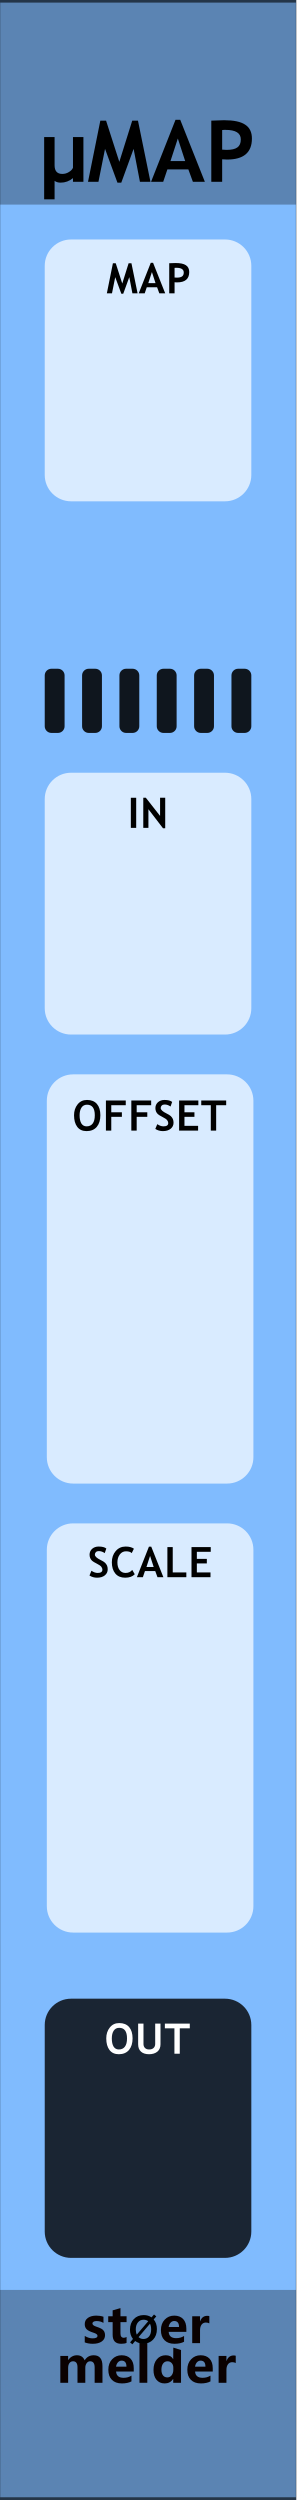
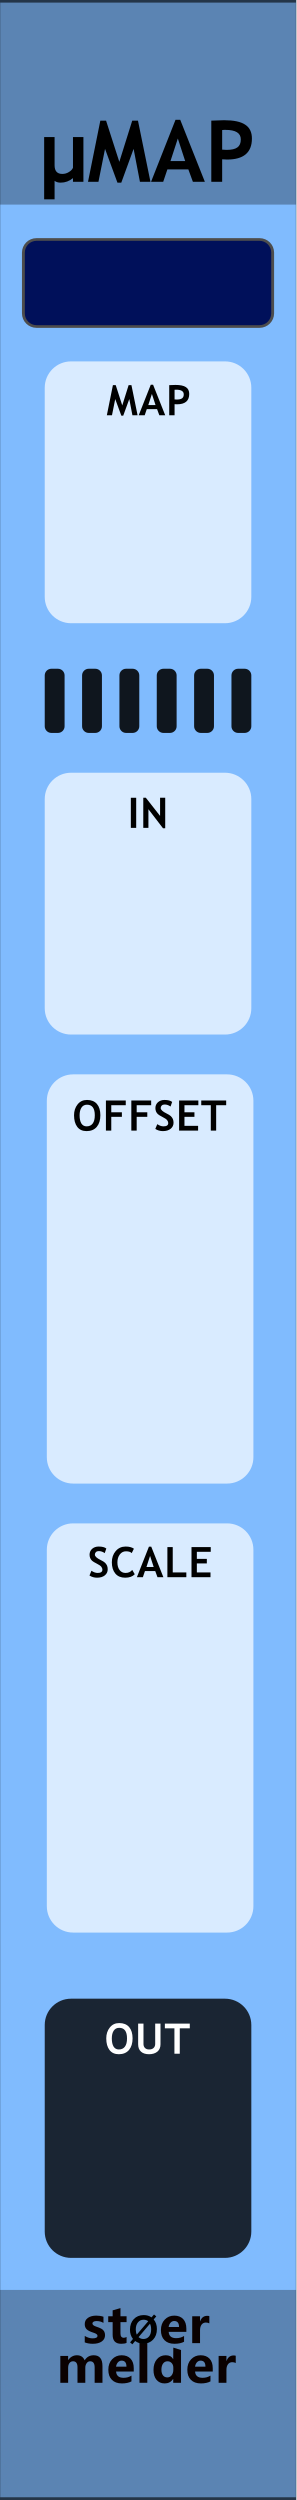
<svg xmlns="http://www.w3.org/2000/svg" width="100%" height="100%" viewBox="0 0 45 380" version="1.1" xml:space="preserve" style="fill-rule:evenodd;clip-rule:evenodd;stroke-linecap:round;stroke-linejoin:round;stroke-miterlimit:1.5;">
  <g id="panel" transform="matrix(0.834722,0,0,1.04324,-803.837,250.623)">
    <g transform="matrix(0.898503,0,0,0.958552,963,-240.242)">
      <rect x="0" y="0" width="60" height="380" style="fill:rgb(128,187,254);" />
    </g>
    <g transform="matrix(0.318803,0,0,1.81961,972.575,-538.829)">
      <rect x="-30.034" y="347.456" width="169.102" height="16.91" style="fill:rgb(4,4,4);fill-opacity:0.3;" />
    </g>
    <g transform="matrix(0.318803,0,0,1.76292,972.575,-852.772)">
      <rect x="-30.034" y="347.456" width="169.102" height="16.91" style="fill:rgb(4,4,4);fill-opacity:0.3;" />
    </g>
    <g transform="matrix(2.40704,0,0,25.5659,873.006,-292.473)">
      <rect x="37.388" y="2.043" width="22.397" height="14.247" style="fill:none;stroke:black;stroke-opacity:0.6;stroke-width:0.03px;" />
    </g>
    <g transform="matrix(1.198,0,0,0.958552,968.115,-213.748)">
      <g transform="matrix(13,0,0,13,1.86939,0)">
        <path d="M0.166,0.205L0.044,0.205L0.044,-0.523L0.166,-0.523L0.166,-0.193C0.166,-0.126 0.196,-0.092 0.256,-0.092C0.284,-0.092 0.31,-0.099 0.333,-0.114C0.357,-0.128 0.373,-0.145 0.381,-0.164L0.381,-0.523L0.503,-0.523L0.503,0L0.381,0L0.381,-0.043C0.339,-0.008 0.291,0.01 0.236,0.01C0.208,0.01 0.185,0.003 0.166,-0.011L0.166,0.205Z" style="fill-rule:nonzero;" />
      </g>
      <g transform="matrix(13,0,0,13,8.97876,0)">
        <path d="M0.74,0L0.617,0L0.543,-0.385L0.399,0.01L0.354,0.01L0.209,-0.385L0.132,0L0.01,0L0.154,-0.715L0.221,-0.715L0.376,-0.233L0.527,-0.715L0.594,-0.715L0.74,0Z" style="fill-rule:nonzero;" />
      </g>
      <g transform="matrix(13,0,0,13,18.6653,0)">
-         <path d="M0.491,0L0.438,-0.145L0.193,-0.145L0.144,0L0.002,0L0.288,-0.725L0.343,-0.725L0.631,0L0.491,0ZM0.315,-0.506L0.229,-0.242L0.401,-0.242L0.315,-0.506Z" style="fill-rule:nonzero;" />
+         <path d="M0.491,-0L0.438,-0.145L0.193,-0.145L0.144,-0L0.002,-0L0.288,-0.725L0.343,-0.725L0.631,-0L0.491,-0ZM0.315,-0.506L0.229,-0.242L0.401,-0.242L0.315,-0.506Z" style="fill-rule:nonzero;" />
      </g>
      <g transform="matrix(13,0,0,13,26.8982,0)">
-         <path d="M0.2,-0.263L0.2,0L0.073,0L0.073,-0.715C0.158,-0.718 0.207,-0.72 0.222,-0.72C0.335,-0.72 0.417,-0.703 0.469,-0.668C0.522,-0.634 0.548,-0.579 0.548,-0.506C0.548,-0.342 0.451,-0.26 0.258,-0.26C0.243,-0.26 0.224,-0.261 0.2,-0.263ZM0.2,-0.605L0.2,-0.376C0.222,-0.374 0.239,-0.373 0.251,-0.373C0.309,-0.373 0.351,-0.382 0.378,-0.402C0.405,-0.421 0.418,-0.452 0.418,-0.496C0.418,-0.57 0.358,-0.607 0.239,-0.607C0.225,-0.607 0.213,-0.607 0.2,-0.605Z" style="fill-rule:nonzero;" />
+         <path d="M0.2,-0.263L0.2,-0L0.073,-0L0.073,-0.715C0.158,-0.718 0.207,-0.72 0.222,-0.72C0.335,-0.72 0.417,-0.703 0.469,-0.668C0.522,-0.634 0.548,-0.579 0.548,-0.506C0.548,-0.342 0.451,-0.26 0.258,-0.26C0.243,-0.26 0.224,-0.261 0.2,-0.263ZM0.2,-0.605L0.2,-0.376C0.222,-0.374 0.239,-0.373 0.251,-0.373C0.309,-0.373 0.351,-0.382 0.378,-0.402C0.405,-0.421 0.418,-0.452 0.418,-0.496C0.418,-0.57 0.358,-0.607 0.239,-0.607C0.225,-0.607 0.213,-0.607 0.2,-0.605Z" style="fill-rule:nonzero;" />
      </g>
    </g>
    <g transform="matrix(0.840359,0,0,0.840359,157.921,16.2108)">
      <g transform="matrix(1.198,0,0,0.958552,893.633,-224.914)">
        <g transform="matrix(9,0,0,9,64.0056,347.267)">
-           <path d="M0.919,0L0.762,0L0.762,-0.308C0.762,-0.391 0.732,-0.432 0.671,-0.432C0.643,-0.432 0.62,-0.42 0.602,-0.395C0.583,-0.369 0.574,-0.339 0.574,-0.303L0.574,0L0.417,0L0.417,-0.312C0.417,-0.392 0.387,-0.432 0.327,-0.432C0.298,-0.432 0.274,-0.42 0.256,-0.396C0.238,-0.372 0.229,-0.341 0.229,-0.301L0.229,0L0.072,0L0.072,-0.54L0.229,-0.54L0.229,-0.456L0.231,-0.456C0.25,-0.486 0.275,-0.51 0.307,-0.528C0.338,-0.545 0.371,-0.553 0.405,-0.553C0.481,-0.553 0.533,-0.519 0.561,-0.451C0.603,-0.519 0.663,-0.553 0.743,-0.553C0.86,-0.553 0.919,-0.481 0.919,-0.335L0.919,0Z" style="fill:rgb(10,1,1);fill-rule:nonzero;" />
+           <path d="M0.919,-0L0.762,-0L0.762,-0.308C0.762,-0.391 0.732,-0.432 0.671,-0.432C0.643,-0.432 0.62,-0.42 0.602,-0.395C0.583,-0.369 0.574,-0.339 0.574,-0.303L0.574,-0L0.417,-0L0.417,-0.312C0.417,-0.392 0.387,-0.432 0.327,-0.432C0.298,-0.432 0.274,-0.42 0.256,-0.396C0.238,-0.372 0.229,-0.341 0.229,-0.301L0.229,-0L0.072,-0L0.072,-0.54L0.229,-0.54L0.229,-0.456L0.231,-0.456C0.25,-0.486 0.275,-0.51 0.307,-0.528C0.338,-0.545 0.371,-0.553 0.405,-0.553C0.481,-0.553 0.533,-0.519 0.561,-0.451C0.603,-0.519 0.663,-0.553 0.743,-0.553C0.86,-0.553 0.919,-0.481 0.919,-0.335L0.919,-0Z" style="fill:rgb(10,1,1);fill-rule:nonzero;" />
        </g>
        <g transform="matrix(9,0,0,9,72.978,347.267)">
          <path d="M0.551,-0.226L0.196,-0.226C0.201,-0.142 0.252,-0.1 0.347,-0.1C0.407,-0.1 0.459,-0.115 0.505,-0.144L0.505,-0.028C0.456,-0.001 0.391,0.013 0.312,0.013C0.226,0.013 0.159,-0.011 0.111,-0.06C0.063,-0.108 0.04,-0.176 0.04,-0.262C0.04,-0.348 0.065,-0.419 0.116,-0.472C0.167,-0.526 0.23,-0.553 0.307,-0.553C0.384,-0.553 0.443,-0.53 0.487,-0.484C0.53,-0.437 0.551,-0.374 0.551,-0.292L0.551,-0.226ZM0.404,-0.324C0.404,-0.405 0.372,-0.445 0.306,-0.445C0.279,-0.445 0.255,-0.434 0.234,-0.412C0.214,-0.39 0.201,-0.361 0.195,-0.324L0.404,-0.324Z" style="fill:rgb(10,1,1);fill-rule:nonzero;" />
        </g>
        <g transform="matrix(9,0,0,9,78.3513,347.267)">
          <rect x="0.069" y="-0.799" width="0.157" height="0.799" style="fill:rgb(10,1,1);fill-rule:nonzero;" />
        </g>
        <g transform="matrix(9,0,0,9,81.1494,347.267)">
-           <path d="M0.593,0L0.436,0L0.436,-0.076L0.433,-0.076C0.395,-0.017 0.339,0.013 0.264,0.013C0.195,0.013 0.141,-0.011 0.1,-0.06C0.06,-0.108 0.04,-0.174 0.04,-0.258C0.04,-0.346 0.062,-0.418 0.108,-0.472C0.153,-0.526 0.212,-0.553 0.286,-0.553C0.356,-0.553 0.405,-0.528 0.433,-0.477L0.436,-0.477L0.438,-0.707L0.593,-0.658L0.593,0ZM0.438,-0.306C0.438,-0.342 0.427,-0.372 0.405,-0.396C0.383,-0.42 0.356,-0.432 0.323,-0.432C0.284,-0.432 0.254,-0.417 0.232,-0.386C0.21,-0.356 0.199,-0.315 0.199,-0.263C0.199,-0.213 0.21,-0.175 0.231,-0.148C0.252,-0.121 0.281,-0.108 0.318,-0.108C0.353,-0.108 0.382,-0.122 0.404,-0.15C0.427,-0.179 0.438,-0.215 0.438,-0.261L0.438,-0.306Z" style="fill:rgb(10,1,1);fill-rule:nonzero;" />
+           <path d="M0.593,-0L0.436,-0L0.436,-0.076L0.433,-0.076C0.395,-0.017 0.339,0.013 0.264,0.013C0.195,0.013 0.141,-0.011 0.1,-0.06C0.06,-0.108 0.04,-0.174 0.04,-0.258C0.04,-0.346 0.062,-0.418 0.108,-0.472C0.153,-0.526 0.212,-0.553 0.286,-0.553C0.356,-0.553 0.405,-0.528 0.433,-0.477L0.436,-0.477L0.438,-0.707L0.593,-0.658L0.593,-0ZM0.438,-0.306C0.438,-0.342 0.427,-0.372 0.405,-0.396C0.383,-0.42 0.356,-0.432 0.323,-0.432C0.284,-0.432 0.254,-0.417 0.232,-0.386C0.21,-0.356 0.199,-0.315 0.199,-0.263C0.199,-0.213 0.21,-0.175 0.231,-0.148C0.252,-0.121 0.281,-0.108 0.318,-0.108C0.353,-0.108 0.382,-0.122 0.404,-0.15C0.427,-0.179 0.438,-0.215 0.438,-0.261L0.438,-0.306Z" style="fill:rgb(10,1,1);fill-rule:nonzero;" />
        </g>
        <g transform="matrix(9,0,0,9,87.2654,347.267)">
          <path d="M0.551,-0.226L0.196,-0.226C0.201,-0.142 0.252,-0.1 0.347,-0.1C0.407,-0.1 0.459,-0.115 0.505,-0.144L0.505,-0.028C0.456,-0.001 0.391,0.013 0.312,0.013C0.226,0.013 0.159,-0.011 0.111,-0.06C0.063,-0.108 0.04,-0.176 0.04,-0.262C0.04,-0.348 0.065,-0.419 0.116,-0.472C0.167,-0.526 0.23,-0.553 0.307,-0.553C0.384,-0.553 0.443,-0.53 0.487,-0.484C0.53,-0.437 0.551,-0.374 0.551,-0.292L0.551,-0.226ZM0.404,-0.324C0.404,-0.405 0.372,-0.445 0.306,-0.445C0.279,-0.445 0.255,-0.434 0.234,-0.412C0.214,-0.39 0.201,-0.361 0.195,-0.324L0.404,-0.324Z" style="fill:rgb(10,1,1);fill-rule:nonzero;" />
        </g>
        <g transform="matrix(9,0,0,9,92.6386,347.267)">
-           <path d="M0.416,-0.397C0.397,-0.408 0.374,-0.414 0.346,-0.414C0.31,-0.414 0.282,-0.4 0.261,-0.373C0.24,-0.345 0.229,-0.308 0.229,-0.26L0.229,0L0.072,0L0.072,-0.54L0.229,-0.54L0.229,-0.438L0.231,-0.438C0.257,-0.512 0.305,-0.549 0.374,-0.549C0.392,-0.549 0.406,-0.547 0.416,-0.543L0.416,-0.397Z" style="fill:rgb(10,1,1);fill-rule:nonzero;" />
+           <path d="M0.416,-0.397C0.397,-0.408 0.374,-0.414 0.346,-0.414C0.31,-0.414 0.282,-0.4 0.261,-0.373C0.24,-0.345 0.229,-0.308 0.229,-0.26L0.229,-0L0.072,-0L0.072,-0.54L0.229,-0.54L0.229,-0.438L0.231,-0.438C0.257,-0.512 0.305,-0.549 0.374,-0.549C0.392,-0.549 0.406,-0.547 0.416,-0.543L0.416,-0.397Z" style="fill:rgb(10,1,1);fill-rule:nonzero;" />
        </g>
      </g>
      <g transform="matrix(1.198,0,0,0.958552,893.495,-231.786)">
        <g transform="matrix(9,0,0,9,68.6657,347.267)">
          <path d="M0.058,-0.145C0.112,-0.112 0.165,-0.096 0.216,-0.096C0.281,-0.096 0.314,-0.113 0.314,-0.148C0.314,-0.173 0.287,-0.193 0.233,-0.21C0.166,-0.231 0.12,-0.254 0.095,-0.28C0.07,-0.305 0.058,-0.34 0.058,-0.383C0.058,-0.436 0.079,-0.478 0.122,-0.508C0.165,-0.538 0.221,-0.553 0.291,-0.553C0.34,-0.553 0.388,-0.546 0.434,-0.531L0.434,-0.407C0.392,-0.432 0.346,-0.444 0.295,-0.444C0.27,-0.444 0.25,-0.44 0.235,-0.431C0.22,-0.422 0.212,-0.41 0.212,-0.396C0.212,-0.371 0.235,-0.351 0.28,-0.335C0.329,-0.319 0.366,-0.304 0.39,-0.291C0.415,-0.278 0.434,-0.26 0.447,-0.238C0.459,-0.216 0.466,-0.191 0.466,-0.163C0.466,-0.107 0.444,-0.064 0.399,-0.033C0.354,-0.002 0.295,0.013 0.22,0.013C0.162,0.013 0.107,0.004 0.058,-0.015L0.058,-0.145Z" style="fill:rgb(10,1,1);fill-rule:nonzero;" />
        </g>
        <g transform="matrix(9,0,0,9,73.2436,347.267)">
          <path d="M0.39,-0.006C0.366,0.007 0.33,0.013 0.282,0.013C0.167,0.013 0.11,-0.047 0.11,-0.167L0.11,-0.422L0.021,-0.422L0.021,-0.54L0.11,-0.54L0.11,-0.659L0.267,-0.704L0.267,-0.54L0.39,-0.54L0.39,-0.422L0.267,-0.422L0.267,-0.195C0.267,-0.137 0.289,-0.108 0.335,-0.108C0.353,-0.108 0.371,-0.114 0.39,-0.124L0.39,-0.006Z" style="fill:rgb(10,1,1);fill-rule:nonzero;" />
        </g>
        <g transform="matrix(6.6,0,0,6.6,77.1051,347.267)">
          <path d="M0.106,0.032L0.043,-0.021L0.122,-0.115C0.067,-0.183 0.04,-0.268 0.04,-0.368C0.04,-0.487 0.075,-0.584 0.144,-0.658C0.213,-0.732 0.305,-0.769 0.418,-0.769C0.5,-0.769 0.571,-0.748 0.63,-0.706L0.698,-0.785L0.761,-0.733L0.689,-0.65C0.748,-0.581 0.778,-0.493 0.778,-0.384C0.778,-0.266 0.743,-0.17 0.674,-0.097C0.605,-0.023 0.516,0.013 0.406,0.013C0.32,0.013 0.246,-0.011 0.182,-0.059L0.106,0.032ZM0.54,-0.6C0.506,-0.628 0.463,-0.642 0.413,-0.642C0.349,-0.642 0.297,-0.617 0.258,-0.569C0.218,-0.52 0.199,-0.455 0.199,-0.375C0.199,-0.319 0.208,-0.273 0.227,-0.234L0.54,-0.6ZM0.275,-0.165C0.311,-0.131 0.356,-0.114 0.409,-0.114C0.473,-0.114 0.524,-0.137 0.563,-0.184C0.601,-0.231 0.62,-0.294 0.62,-0.374C0.62,-0.435 0.61,-0.488 0.588,-0.533L0.275,-0.165Z" style="fill-rule:nonzero;" />
        </g>
        <g transform="matrix(9,0,0,9,82.6053,347.267)">
          <path d="M0.551,-0.226L0.196,-0.226C0.201,-0.142 0.252,-0.1 0.347,-0.1C0.407,-0.1 0.459,-0.115 0.505,-0.144L0.505,-0.028C0.456,-0.001 0.391,0.013 0.312,0.013C0.226,0.013 0.159,-0.011 0.111,-0.06C0.063,-0.108 0.04,-0.176 0.04,-0.262C0.04,-0.348 0.065,-0.419 0.116,-0.472C0.167,-0.526 0.23,-0.553 0.307,-0.553C0.384,-0.553 0.443,-0.53 0.487,-0.484C0.53,-0.437 0.551,-0.374 0.551,-0.292L0.551,-0.226ZM0.404,-0.324C0.404,-0.405 0.372,-0.445 0.306,-0.445C0.279,-0.445 0.255,-0.434 0.234,-0.412C0.214,-0.39 0.201,-0.361 0.195,-0.324L0.404,-0.324Z" style="fill:rgb(10,1,1);fill-rule:nonzero;" />
        </g>
        <g transform="matrix(9,0,0,9,87.9786,347.267)">
-           <path d="M0.416,-0.397C0.397,-0.408 0.374,-0.414 0.346,-0.414C0.31,-0.414 0.282,-0.4 0.261,-0.373C0.24,-0.345 0.229,-0.308 0.229,-0.26L0.229,0L0.072,0L0.072,-0.54L0.229,-0.54L0.229,-0.438L0.231,-0.438C0.257,-0.512 0.305,-0.549 0.374,-0.549C0.392,-0.549 0.406,-0.547 0.416,-0.543L0.416,-0.397Z" style="fill:rgb(10,1,1);fill-rule:nonzero;" />
+           <path d="M0.416,-0.397C0.397,-0.408 0.374,-0.414 0.346,-0.414C0.31,-0.414 0.282,-0.4 0.261,-0.373C0.24,-0.345 0.229,-0.308 0.229,-0.26L0.229,-0L0.072,-0L0.072,-0.54L0.229,-0.54L0.229,-0.438L0.231,-0.438C0.257,-0.512 0.305,-0.549 0.374,-0.549C0.392,-0.549 0.406,-0.547 0.416,-0.543L0.416,-0.397Z" style="fill:rgb(10,1,1);fill-rule:nonzero;" />
        </g>
      </g>
    </g>
    <g transform="matrix(0.552947,0,0,1.42457,968.322,-208.741)">
      <path d="M73.138,59.615C73.138,58.13 69.254,56.924 64.471,56.924L13.773,56.924C8.99,56.924 5.107,58.13 5.107,59.615L5.107,81.013C5.107,82.498 8.99,83.704 13.773,83.704L64.471,83.704C69.254,83.704 73.138,82.498 73.138,81.013L73.138,59.615Z" style="fill:white;fill-opacity:0.7;" />
    </g>
    <g transform="matrix(1.198,0,0,0.958552,940.543,-169.356)">
      <g transform="matrix(6.4,0,0,6.4,38.1466,51.8924)">
        <rect x="0.076" y="-0.715" width="0.127" height="0.715" style="fill-rule:nonzero;" />
      </g>
      <g transform="matrix(6.4,0,0,6.4,40.0559,51.8924)">
        <path d="M0.542,0.01L0.195,-0.443L0.195,0L0.073,0L0.073,-0.715L0.134,-0.715L0.472,-0.284L0.472,-0.715L0.594,-0.715L0.594,0.01L0.542,0.01Z" style="fill-rule:nonzero;" />
      </g>
    </g>
    <g transform="matrix(0.552947,0,0,2.22633,968.702,-210.432)">
      <path d="M73.138,58.646C73.138,57.695 69.254,56.924 64.471,56.924L13.773,56.924C8.99,56.924 5.107,57.695 5.107,58.646L5.107,81.982C5.107,82.932 8.99,83.704 13.773,83.704L64.471,83.704C69.254,83.704 73.138,82.932 73.138,81.982L73.138,58.646Z" style="fill:white;fill-opacity:0.7;" />
    </g>
    <g transform="matrix(1.198,0,0,0.958552,940.82,-125.248)">
      <g transform="matrix(6.4,0,0,6.4,29.5187,51.8924)">
        <path d="M0.039,-0.364C0.039,-0.466 0.067,-0.552 0.123,-0.622C0.179,-0.693 0.253,-0.728 0.347,-0.728C0.45,-0.728 0.528,-0.696 0.583,-0.632C0.637,-0.569 0.664,-0.479 0.664,-0.364C0.664,-0.249 0.636,-0.157 0.579,-0.089C0.522,-0.022 0.441,0.012 0.337,0.012C0.241,0.012 0.167,-0.021 0.116,-0.088C0.065,-0.155 0.039,-0.247 0.039,-0.364ZM0.171,-0.364C0.171,-0.28 0.185,-0.215 0.213,-0.169C0.242,-0.124 0.283,-0.101 0.337,-0.101C0.4,-0.101 0.449,-0.123 0.482,-0.168C0.516,-0.213 0.532,-0.278 0.532,-0.364C0.532,-0.531 0.47,-0.615 0.347,-0.615C0.29,-0.615 0.247,-0.593 0.216,-0.547C0.186,-0.502 0.171,-0.441 0.171,-0.364Z" style="fill-rule:nonzero;" />
      </g>
      <g transform="matrix(6.4,0,0,6.4,34.1467,51.8924)">
-         <path d="M0.2,-0.603L0.2,-0.435L0.452,-0.435L0.452,-0.327L0.2,-0.327L0.2,0L0.073,0L0.073,-0.715L0.544,-0.715L0.544,-0.603L0.2,-0.603Z" style="fill-rule:nonzero;" />
+         <path d="M0.2,-0.603L0.2,-0.435L0.452,-0.435L0.452,-0.327L0.2,-0.327L0.2,-0L0.073,-0L0.073,-0.715L0.544,-0.715L0.544,-0.603L0.2,-0.603Z" style="fill-rule:nonzero;" />
      </g>
      <g transform="matrix(6.4,0,0,6.4,38.0091,51.8924)">
-         <path d="M0.2,-0.603L0.2,-0.435L0.452,-0.435L0.452,-0.327L0.2,-0.327L0.2,0L0.073,0L0.073,-0.715L0.544,-0.715L0.544,-0.603L0.2,-0.603Z" style="fill-rule:nonzero;" />
+         <path d="M0.2,-0.603L0.2,-0.435L0.452,-0.435L0.452,-0.327L0.2,-0.327L0.2,-0L0.073,-0L0.073,-0.715L0.544,-0.715L0.544,-0.603L0.2,-0.603Z" style="fill-rule:nonzero;" />
      </g>
      <g transform="matrix(6.4,0,0,6.4,41.8715,51.8924)">
        <path d="M0.039,-0.04L0.086,-0.153C0.136,-0.118 0.185,-0.101 0.234,-0.101C0.308,-0.101 0.346,-0.127 0.346,-0.179C0.346,-0.203 0.337,-0.226 0.319,-0.249C0.302,-0.271 0.266,-0.295 0.211,-0.323C0.156,-0.351 0.119,-0.373 0.1,-0.391C0.081,-0.409 0.066,-0.43 0.056,-0.454C0.046,-0.479 0.041,-0.506 0.041,-0.535C0.041,-0.59 0.061,-0.636 0.101,-0.673C0.142,-0.709 0.194,-0.728 0.257,-0.728C0.34,-0.728 0.401,-0.712 0.439,-0.681L0.401,-0.572C0.356,-0.604 0.309,-0.62 0.26,-0.62C0.23,-0.62 0.208,-0.612 0.192,-0.596C0.176,-0.581 0.167,-0.561 0.167,-0.536C0.167,-0.495 0.213,-0.452 0.304,-0.408C0.352,-0.385 0.386,-0.363 0.407,-0.344C0.428,-0.324 0.444,-0.301 0.456,-0.275C0.467,-0.248 0.472,-0.219 0.472,-0.187C0.472,-0.129 0.449,-0.081 0.404,-0.044C0.358,-0.007 0.297,0.012 0.22,0.012C0.153,0.012 0.093,-0.005 0.039,-0.04Z" style="fill-rule:nonzero;" />
      </g>
      <g transform="matrix(6.4,0,0,6.4,45.2714,51.8924)">
-         <path d="M0.2,-0.603L0.2,-0.435L0.437,-0.435L0.437,-0.327L0.2,-0.327L0.2,-0.113L0.524,-0.113L0.524,0L0.073,0L0.073,-0.715L0.53,-0.715L0.53,-0.603L0.2,-0.603Z" style="fill-rule:nonzero;" />
+         <path d="M0.2,-0.603L0.2,-0.435L0.437,-0.435L0.437,-0.327L0.2,-0.327L0.2,-0.113L0.524,-0.113L0.524,-0L0.073,-0L0.073,-0.715L0.53,-0.715L0.53,-0.603L0.2,-0.603Z" style="fill-rule:nonzero;" />
      </g>
      <g transform="matrix(6.4,0,0,6.4,49.04,51.8924)">
-         <path d="M0.364,-0.603L0.364,0L0.237,0L0.237,-0.603L0.01,-0.603L0.01,-0.715L0.602,-0.715L0.602,-0.603L0.364,-0.603Z" style="fill-rule:nonzero;" />
+         <path d="M0.364,-0.603L0.364,-0L0.237,-0L0.237,-0.603L0.01,-0.603L0.01,-0.715L0.602,-0.715L0.602,-0.603L0.364,-0.603Z" style="fill-rule:nonzero;" />
      </g>
    </g>
    <g transform="matrix(0.552947,0,0,2.22633,968.702,-145.012)">
      <path d="M73.138,58.646C73.138,57.695 69.254,56.924 64.471,56.924L13.773,56.924C8.99,56.924 5.107,57.695 5.107,58.646L5.107,81.982C5.107,82.932 8.99,83.704 13.773,83.704L64.471,83.704C69.254,83.704 73.138,82.932 73.138,81.982L73.138,58.646Z" style="fill:white;fill-opacity:0.7;" />
    </g>
    <g transform="matrix(1.198,0,0,0.958552,940.932,-60.1795)">
      <g transform="matrix(6.4,0,0,6.4,31.7718,51.8924)">
        <path d="M0.039,-0.04L0.086,-0.153C0.136,-0.118 0.185,-0.101 0.234,-0.101C0.308,-0.101 0.346,-0.127 0.346,-0.179C0.346,-0.203 0.337,-0.226 0.319,-0.249C0.302,-0.271 0.266,-0.295 0.211,-0.323C0.156,-0.351 0.119,-0.373 0.1,-0.391C0.081,-0.409 0.066,-0.43 0.056,-0.454C0.046,-0.479 0.041,-0.506 0.041,-0.535C0.041,-0.59 0.061,-0.636 0.101,-0.673C0.142,-0.709 0.194,-0.728 0.257,-0.728C0.34,-0.728 0.401,-0.712 0.439,-0.681L0.401,-0.572C0.356,-0.604 0.309,-0.62 0.26,-0.62C0.23,-0.62 0.208,-0.612 0.192,-0.596C0.176,-0.581 0.167,-0.561 0.167,-0.536C0.167,-0.495 0.213,-0.452 0.304,-0.408C0.352,-0.385 0.386,-0.363 0.407,-0.344C0.428,-0.324 0.444,-0.301 0.456,-0.275C0.467,-0.248 0.472,-0.219 0.472,-0.187C0.472,-0.129 0.449,-0.081 0.404,-0.044C0.358,-0.007 0.297,0.012 0.22,0.012C0.153,0.012 0.093,-0.005 0.039,-0.04Z" style="fill-rule:nonzero;" />
      </g>
      <g transform="matrix(6.4,0,0,6.4,35.1717,51.8924)">
        <path d="M0.563,-0.677L0.511,-0.572C0.483,-0.601 0.437,-0.615 0.375,-0.615C0.315,-0.615 0.266,-0.59 0.228,-0.54C0.19,-0.49 0.171,-0.427 0.171,-0.35C0.171,-0.274 0.189,-0.213 0.224,-0.168C0.259,-0.123 0.306,-0.101 0.365,-0.101C0.433,-0.101 0.485,-0.125 0.523,-0.173L0.583,-0.07C0.531,-0.015 0.455,0.012 0.355,0.012C0.255,0.012 0.177,-0.021 0.122,-0.086C0.067,-0.152 0.039,-0.242 0.039,-0.355C0.039,-0.461 0.07,-0.55 0.131,-0.621C0.192,-0.692 0.271,-0.728 0.367,-0.728C0.449,-0.728 0.514,-0.711 0.563,-0.677Z" style="fill-rule:nonzero;" />
      </g>
      <g transform="matrix(6.4,0,0,6.4,39.2153,51.8924)">
-         <path d="M0.491,0L0.438,-0.145L0.193,-0.145L0.144,0L0.002,0L0.288,-0.725L0.343,-0.725L0.631,0L0.491,0ZM0.315,-0.506L0.229,-0.242L0.401,-0.242L0.315,-0.506Z" style="fill-rule:nonzero;" />
+         <path d="M0.491,-0L0.438,-0.145L0.193,-0.145L0.144,-0L0.002,-0L0.288,-0.725L0.343,-0.725L0.631,-0L0.491,-0ZM0.315,-0.506L0.229,-0.242L0.401,-0.242L0.315,-0.506Z" style="fill-rule:nonzero;" />
      </g>
      <g transform="matrix(6.4,0,0,6.4,43.3964,51.8924)">
-         <path d="M0.073,0L0.073,-0.715L0.2,-0.715L0.2,-0.113L0.523,-0.113L0.523,0L0.073,0Z" style="fill-rule:nonzero;" />
+         <path d="M0.073,-0L0.073,-0.715L0.2,-0.715L0.2,-0.113L0.523,-0.113L0.523,-0L0.073,-0Z" style="fill-rule:nonzero;" />
      </g>
      <g transform="matrix(6.4,0,0,6.4,47.0619,51.8924)">
-         <path d="M0.2,-0.603L0.2,-0.435L0.437,-0.435L0.437,-0.327L0.2,-0.327L0.2,-0.113L0.524,-0.113L0.524,0L0.073,0L0.073,-0.715L0.53,-0.715L0.53,-0.603L0.2,-0.603Z" style="fill-rule:nonzero;" />
+         <path d="M0.2,-0.603L0.2,-0.435L0.437,-0.435L0.437,-0.327L0.2,-0.327L0.2,-0.113L0.524,-0.113L0.524,-0L0.073,-0L0.073,-0.715L0.53,-0.715L0.53,-0.603L0.2,-0.603Z" style="fill-rule:nonzero;" />
      </g>
    </g>
-     <g transform="matrix(1,0,0,1,0,-13.3239)">
+     <g transform="matrix(1,0,0,1,0,4.43841)">
      <g transform="matrix(0.552947,0,0,1.42457,968.322,-273.112)">
        <path d="M73.138,59.615C73.138,58.13 69.254,56.924 64.471,56.924L13.773,56.924C8.99,56.924 5.107,58.13 5.107,59.615L5.107,81.013C5.107,82.498 8.99,83.704 13.773,83.704L64.471,83.704C69.254,83.704 73.138,82.498 73.138,81.013L73.138,59.615Z" style="fill:white;fill-opacity:0.7;" />
      </g>
      <g transform="matrix(1.198,0,0,0.958552,940.665,-233.913)">
        <g transform="matrix(6.4,0,0,6.4,34.8201,51.8924)">
          <path d="M0.74,0L0.617,0L0.543,-0.385L0.399,0.01L0.354,0.01L0.209,-0.385L0.132,0L0.01,0L0.154,-0.715L0.221,-0.715L0.376,-0.233L0.527,-0.715L0.594,-0.715L0.74,0Z" style="fill-rule:nonzero;" />
        </g>
        <g transform="matrix(6.4,0,0,6.4,39.7169,51.8924)">
-           <path d="M0.491,0L0.438,-0.145L0.193,-0.145L0.144,0L0.002,0L0.288,-0.725L0.343,-0.725L0.631,0L0.491,0ZM0.315,-0.506L0.229,-0.242L0.401,-0.242L0.315,-0.506Z" style="fill-rule:nonzero;" />
+           <path d="M0.491,-0L0.438,-0.145L0.193,-0.145L0.144,-0L0.002,-0L0.288,-0.725L0.343,-0.725L0.631,-0L0.491,-0ZM0.315,-0.506L0.229,-0.242L0.401,-0.242L0.315,-0.506Z" style="fill-rule:nonzero;" />
        </g>
        <g transform="matrix(6.4,0,0,6.4,43.898,51.8924)">
-           <path d="M0.2,-0.263L0.2,0L0.073,0L0.073,-0.715C0.158,-0.718 0.207,-0.72 0.222,-0.72C0.335,-0.72 0.417,-0.703 0.469,-0.668C0.522,-0.634 0.548,-0.579 0.548,-0.506C0.548,-0.342 0.451,-0.26 0.258,-0.26C0.243,-0.26 0.224,-0.261 0.2,-0.263ZM0.2,-0.605L0.2,-0.376C0.222,-0.374 0.239,-0.373 0.251,-0.373C0.309,-0.373 0.351,-0.382 0.378,-0.402C0.405,-0.421 0.418,-0.452 0.418,-0.496C0.418,-0.57 0.358,-0.607 0.239,-0.607C0.225,-0.607 0.213,-0.607 0.2,-0.605Z" style="fill-rule:nonzero;" />
+           <path d="M0.2,-0.263L0.2,-0L0.073,-0L0.073,-0.715C0.158,-0.718 0.207,-0.72 0.222,-0.72C0.335,-0.72 0.417,-0.703 0.469,-0.668C0.522,-0.634 0.548,-0.579 0.548,-0.506C0.548,-0.342 0.451,-0.26 0.258,-0.26C0.243,-0.26 0.224,-0.261 0.2,-0.263ZM0.2,-0.605L0.2,-0.376C0.222,-0.374 0.239,-0.373 0.251,-0.373C0.309,-0.373 0.351,-0.382 0.378,-0.402C0.405,-0.421 0.418,-0.452 0.418,-0.496C0.418,-0.57 0.358,-0.607 0.239,-0.607C0.225,-0.607 0.213,-0.607 0.2,-0.605Z" style="fill-rule:nonzero;" />
        </g>
      </g>
    </g>
    <g transform="matrix(0.552947,0,0,1.41025,968.322,-29.3037)">
      <path d="M73.138,59.642C73.138,58.142 69.254,56.924 64.471,56.924L13.773,56.924C8.99,56.924 5.107,58.142 5.107,59.642L5.107,80.985C5.107,82.486 8.99,83.704 13.773,83.704L64.471,83.704C69.254,83.704 73.138,82.486 73.138,80.985L73.138,59.642Z" style="fill-opacity:0.8;" />
    </g>
    <g transform="matrix(1.198,0,0,0.958552,940.233,9.24967)">
      <g transform="matrix(6.4,0,0,6.4,34.9056,51.8924)">
        <path d="M0.039,-0.364C0.039,-0.466 0.067,-0.552 0.123,-0.622C0.179,-0.693 0.253,-0.728 0.347,-0.728C0.45,-0.728 0.528,-0.696 0.583,-0.632C0.637,-0.569 0.664,-0.479 0.664,-0.364C0.664,-0.249 0.636,-0.157 0.579,-0.089C0.522,-0.022 0.441,0.012 0.337,0.012C0.241,0.012 0.167,-0.021 0.116,-0.088C0.065,-0.155 0.039,-0.247 0.039,-0.364ZM0.171,-0.364C0.171,-0.28 0.185,-0.215 0.213,-0.169C0.242,-0.124 0.283,-0.101 0.337,-0.101C0.4,-0.101 0.449,-0.123 0.482,-0.168C0.516,-0.213 0.532,-0.278 0.532,-0.364C0.532,-0.531 0.47,-0.615 0.347,-0.615C0.29,-0.615 0.247,-0.593 0.216,-0.547C0.186,-0.502 0.171,-0.441 0.171,-0.364Z" style="fill:white;fill-rule:nonzero;" />
      </g>
      <g transform="matrix(6.4,0,0,6.4,39.5336,51.8924)">
        <path d="M0.073,-0.715L0.2,-0.715L0.2,-0.23C0.2,-0.192 0.212,-0.161 0.235,-0.137C0.259,-0.113 0.291,-0.101 0.332,-0.101C0.378,-0.101 0.414,-0.112 0.439,-0.136C0.465,-0.16 0.478,-0.192 0.478,-0.233L0.478,-0.715L0.604,-0.715L0.604,-0.223C0.604,-0.15 0.58,-0.092 0.531,-0.05C0.481,-0.009 0.415,0.012 0.333,0.012C0.25,0.012 0.186,-0.008 0.141,-0.049C0.096,-0.09 0.073,-0.148 0.073,-0.224L0.073,-0.715Z" style="fill:white;fill-rule:nonzero;" />
      </g>
      <g transform="matrix(6.4,0,0,6.4,43.9991,51.8924)">
-         <path d="M0.364,-0.603L0.364,0L0.237,0L0.237,-0.603L0.01,-0.603L0.01,-0.715L0.602,-0.715L0.602,-0.603L0.364,-0.603Z" style="fill:white;fill-rule:nonzero;" />
+         <path d="M0.364,-0.603L0.364,-0L0.237,-0L0.237,-0.603L0.01,-0.603L0.01,-0.715L0.602,-0.715L0.602,-0.603L0.364,-0.603Z" style="fill:white;fill-rule:nonzero;" />
      </g>
    </g>
    <g transform="matrix(1,0,0,1,0,21.1273)">
      <g transform="matrix(0.891315,0,0,0.91012,964.708,-234.848)">
        <path d="M11.279,78.994C11.279,78.404 10.668,77.926 9.916,77.926L8.586,77.926C7.834,77.926 7.223,78.404 7.223,78.994L7.223,87.133C7.223,87.722 7.834,88.201 8.586,88.201L9.916,88.201C10.668,88.201 11.279,87.722 11.279,87.133L11.279,78.994Z" style="fill-opacity:0.88;" />
      </g>
      <g transform="matrix(0.891315,0,0,0.91012,971.509,-234.848)">
        <path d="M11.279,78.994C11.279,78.404 10.668,77.926 9.916,77.926L8.586,77.926C7.834,77.926 7.223,78.404 7.223,78.994L7.223,87.133C7.223,87.722 7.834,88.201 8.586,88.201L9.916,88.201C10.668,88.201 11.279,87.722 11.279,87.133L11.279,78.994Z" style="fill-opacity:0.88;" />
      </g>
      <g transform="matrix(0.891315,0,0,0.91012,978.309,-234.848)">
        <path d="M11.279,78.994C11.279,78.404 10.668,77.926 9.916,77.926L8.586,77.926C7.834,77.926 7.223,78.404 7.223,78.994L7.223,87.133C7.223,87.722 7.834,88.201 8.586,88.201L9.916,88.201C10.668,88.201 11.279,87.722 11.279,87.133L11.279,78.994Z" style="fill-opacity:0.88;" />
      </g>
      <g transform="matrix(0.891315,0,0,0.91012,985.109,-234.848)">
        <path d="M11.279,78.994C11.279,78.404 10.668,77.926 9.916,77.926L8.586,77.926C7.834,77.926 7.223,78.404 7.223,78.994L7.223,87.133C7.223,87.722 7.834,88.201 8.586,88.201L9.916,88.201C10.668,88.201 11.279,87.722 11.279,87.133L11.279,78.994Z" style="fill-opacity:0.88;" />
      </g>
      <g transform="matrix(0.891315,0,0,0.91012,991.91,-234.848)">
        <path d="M11.279,78.994C11.279,78.404 10.668,77.926 9.916,77.926L8.586,77.926C7.834,77.926 7.223,78.404 7.223,78.994L7.223,87.133C7.223,87.722 7.834,88.201 8.586,88.201L9.916,88.201C10.668,88.201 11.279,87.722 11.279,87.133L11.279,78.994Z" style="fill-opacity:0.88;" />
      </g>
      <g transform="matrix(0.891315,0,0,0.91012,998.71,-234.848)">
        <path d="M11.279,78.994C11.279,78.404 10.668,77.926 9.916,77.926L8.586,77.926C7.834,77.926 7.223,78.404 7.223,78.994L7.223,87.133C7.223,87.722 7.834,88.201 8.586,88.201L9.916,88.201C10.668,88.201 11.279,87.722 11.279,87.133L11.279,78.994Z" style="fill-opacity:0.88;" />
      </g>
    </g>
+     <g transform="matrix(1.7944,0,0,1.34672,944.235,-482.528)">
+       <path d="M38.128,207.245C38.128,206.459 37.529,205.822 36.792,205.822L14.166,205.822C13.43,205.822 12.831,206.459 12.831,207.245L12.831,213.815C12.831,214.601 13.43,215.238 14.166,215.238L36.792,215.238C37.529,215.238 38.128,214.601 38.128,213.815L38.128,207.245Z" style="fill:rgb(0,16,90);stroke:rgb(77,77,77);stroke-width:0.29px;stroke-linecap:square;" />
+     </g>
  </g>
</svg>
